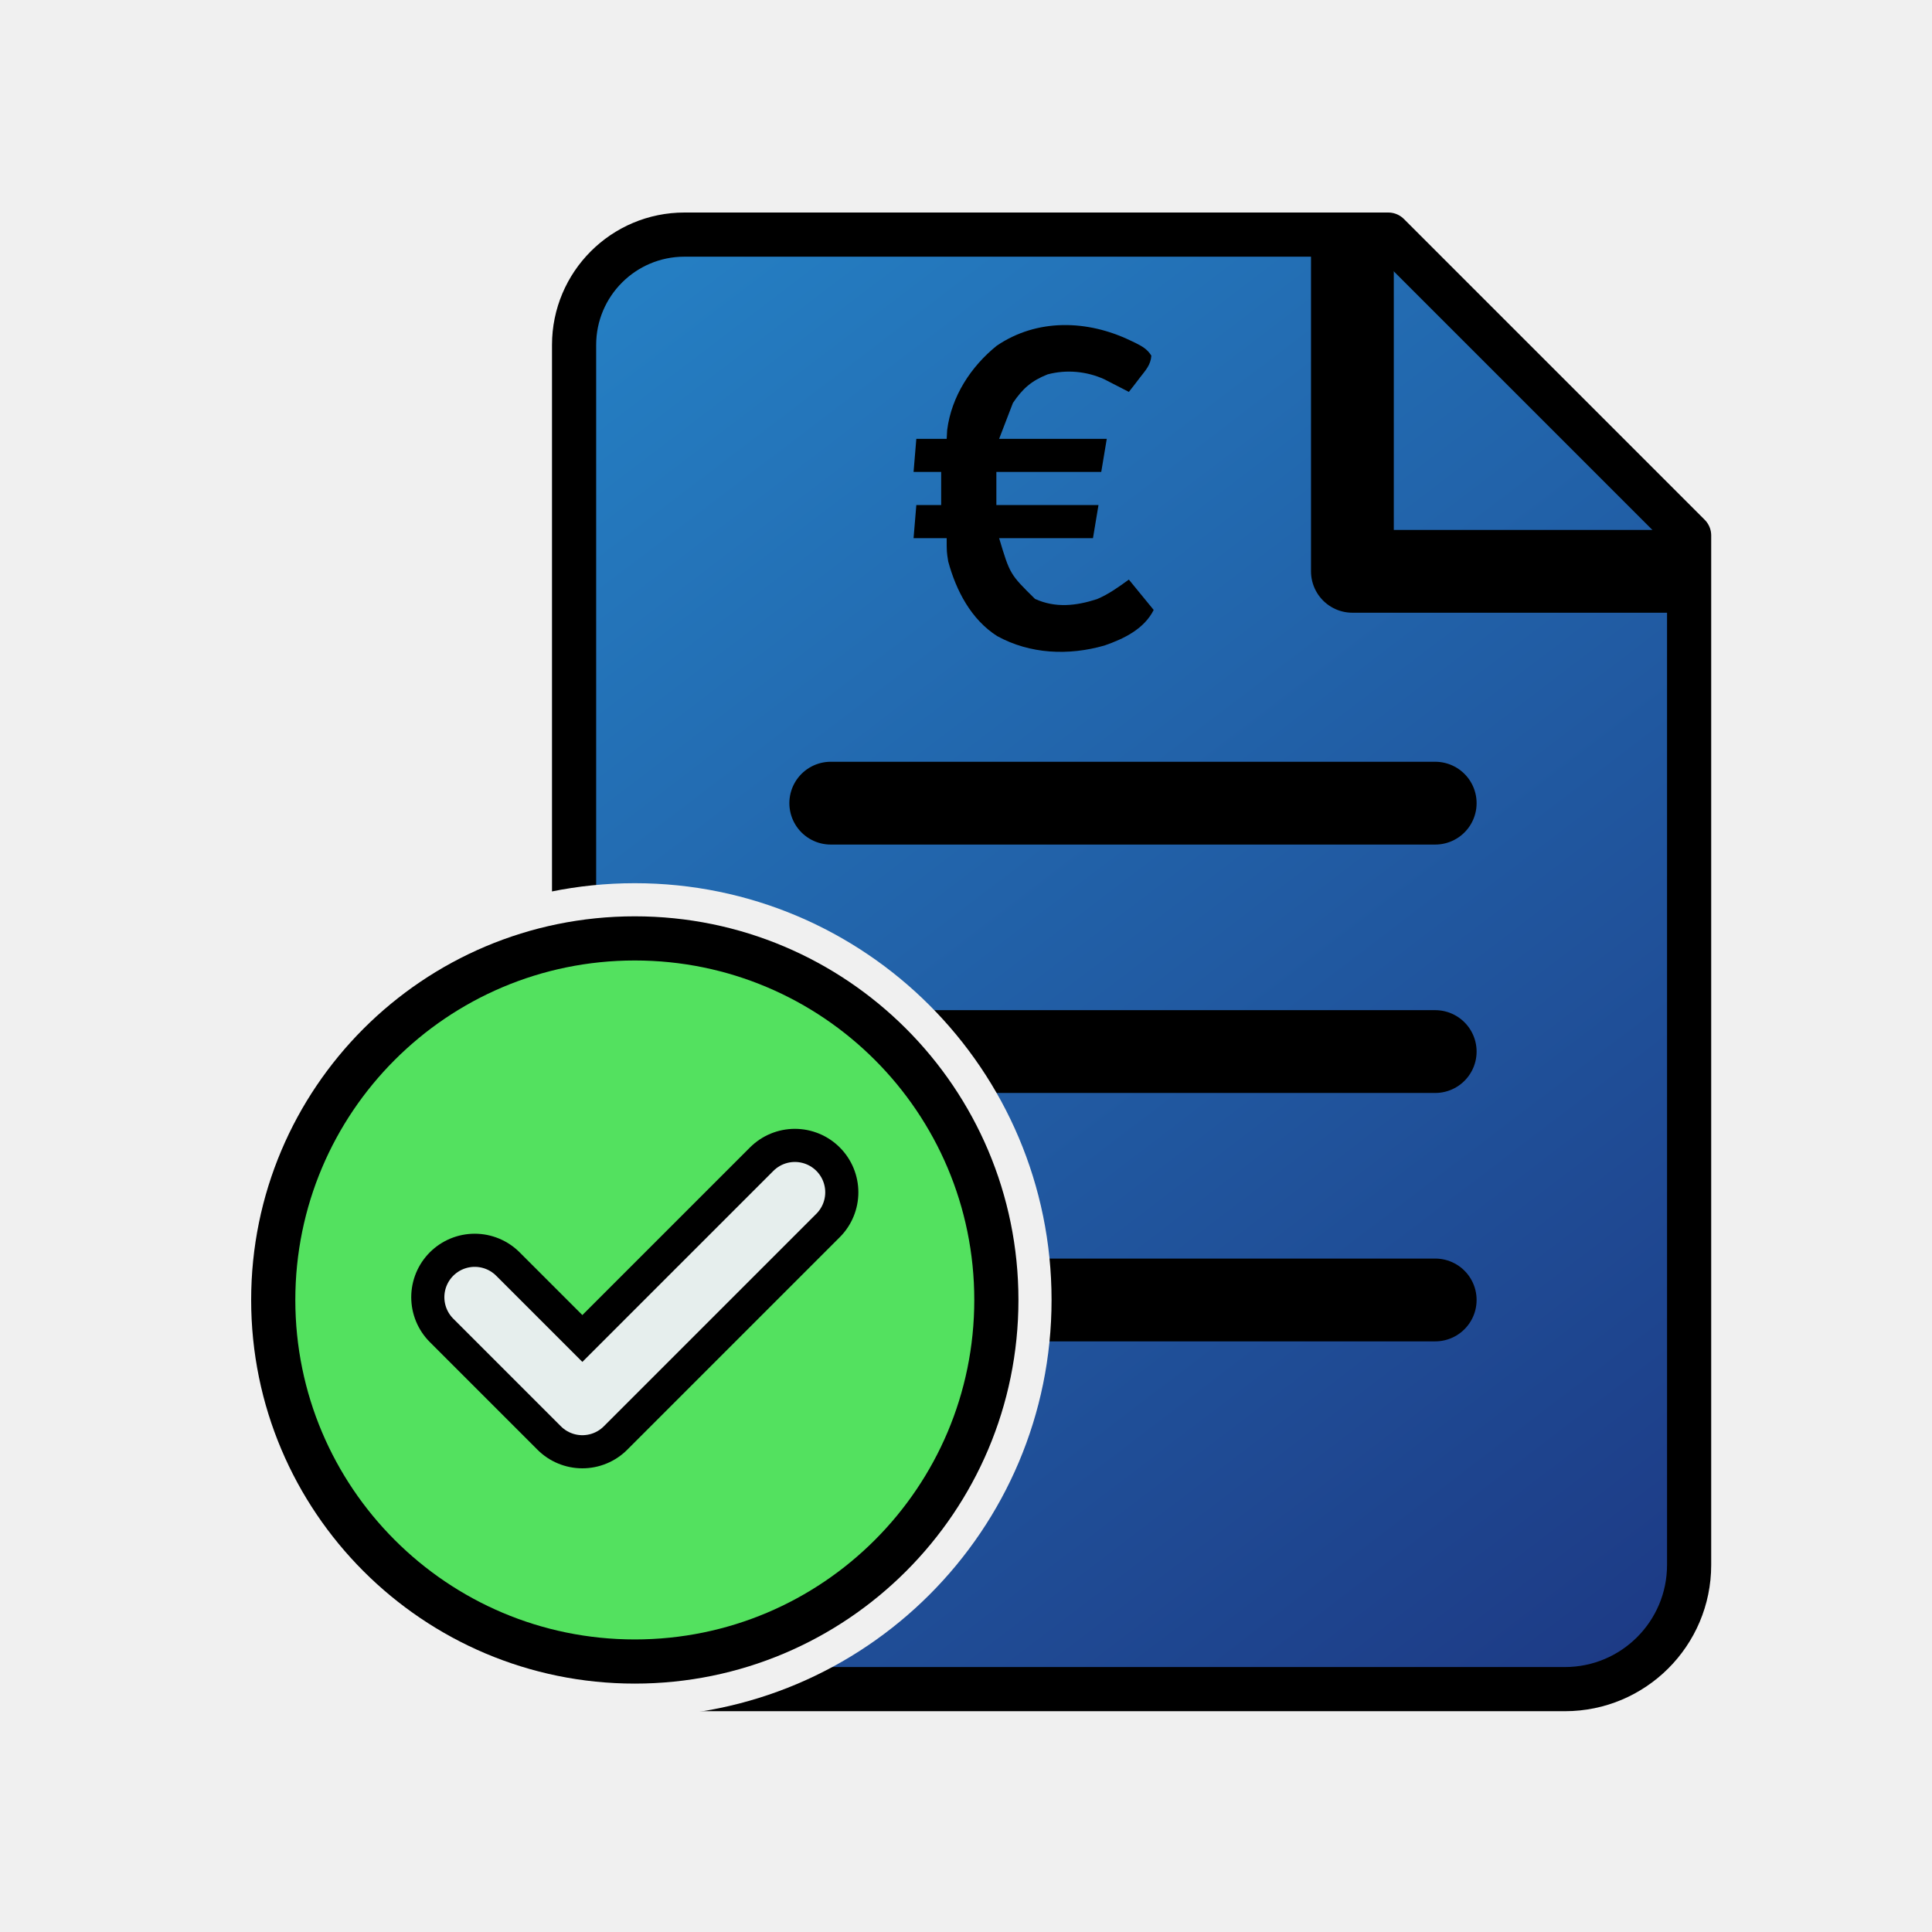
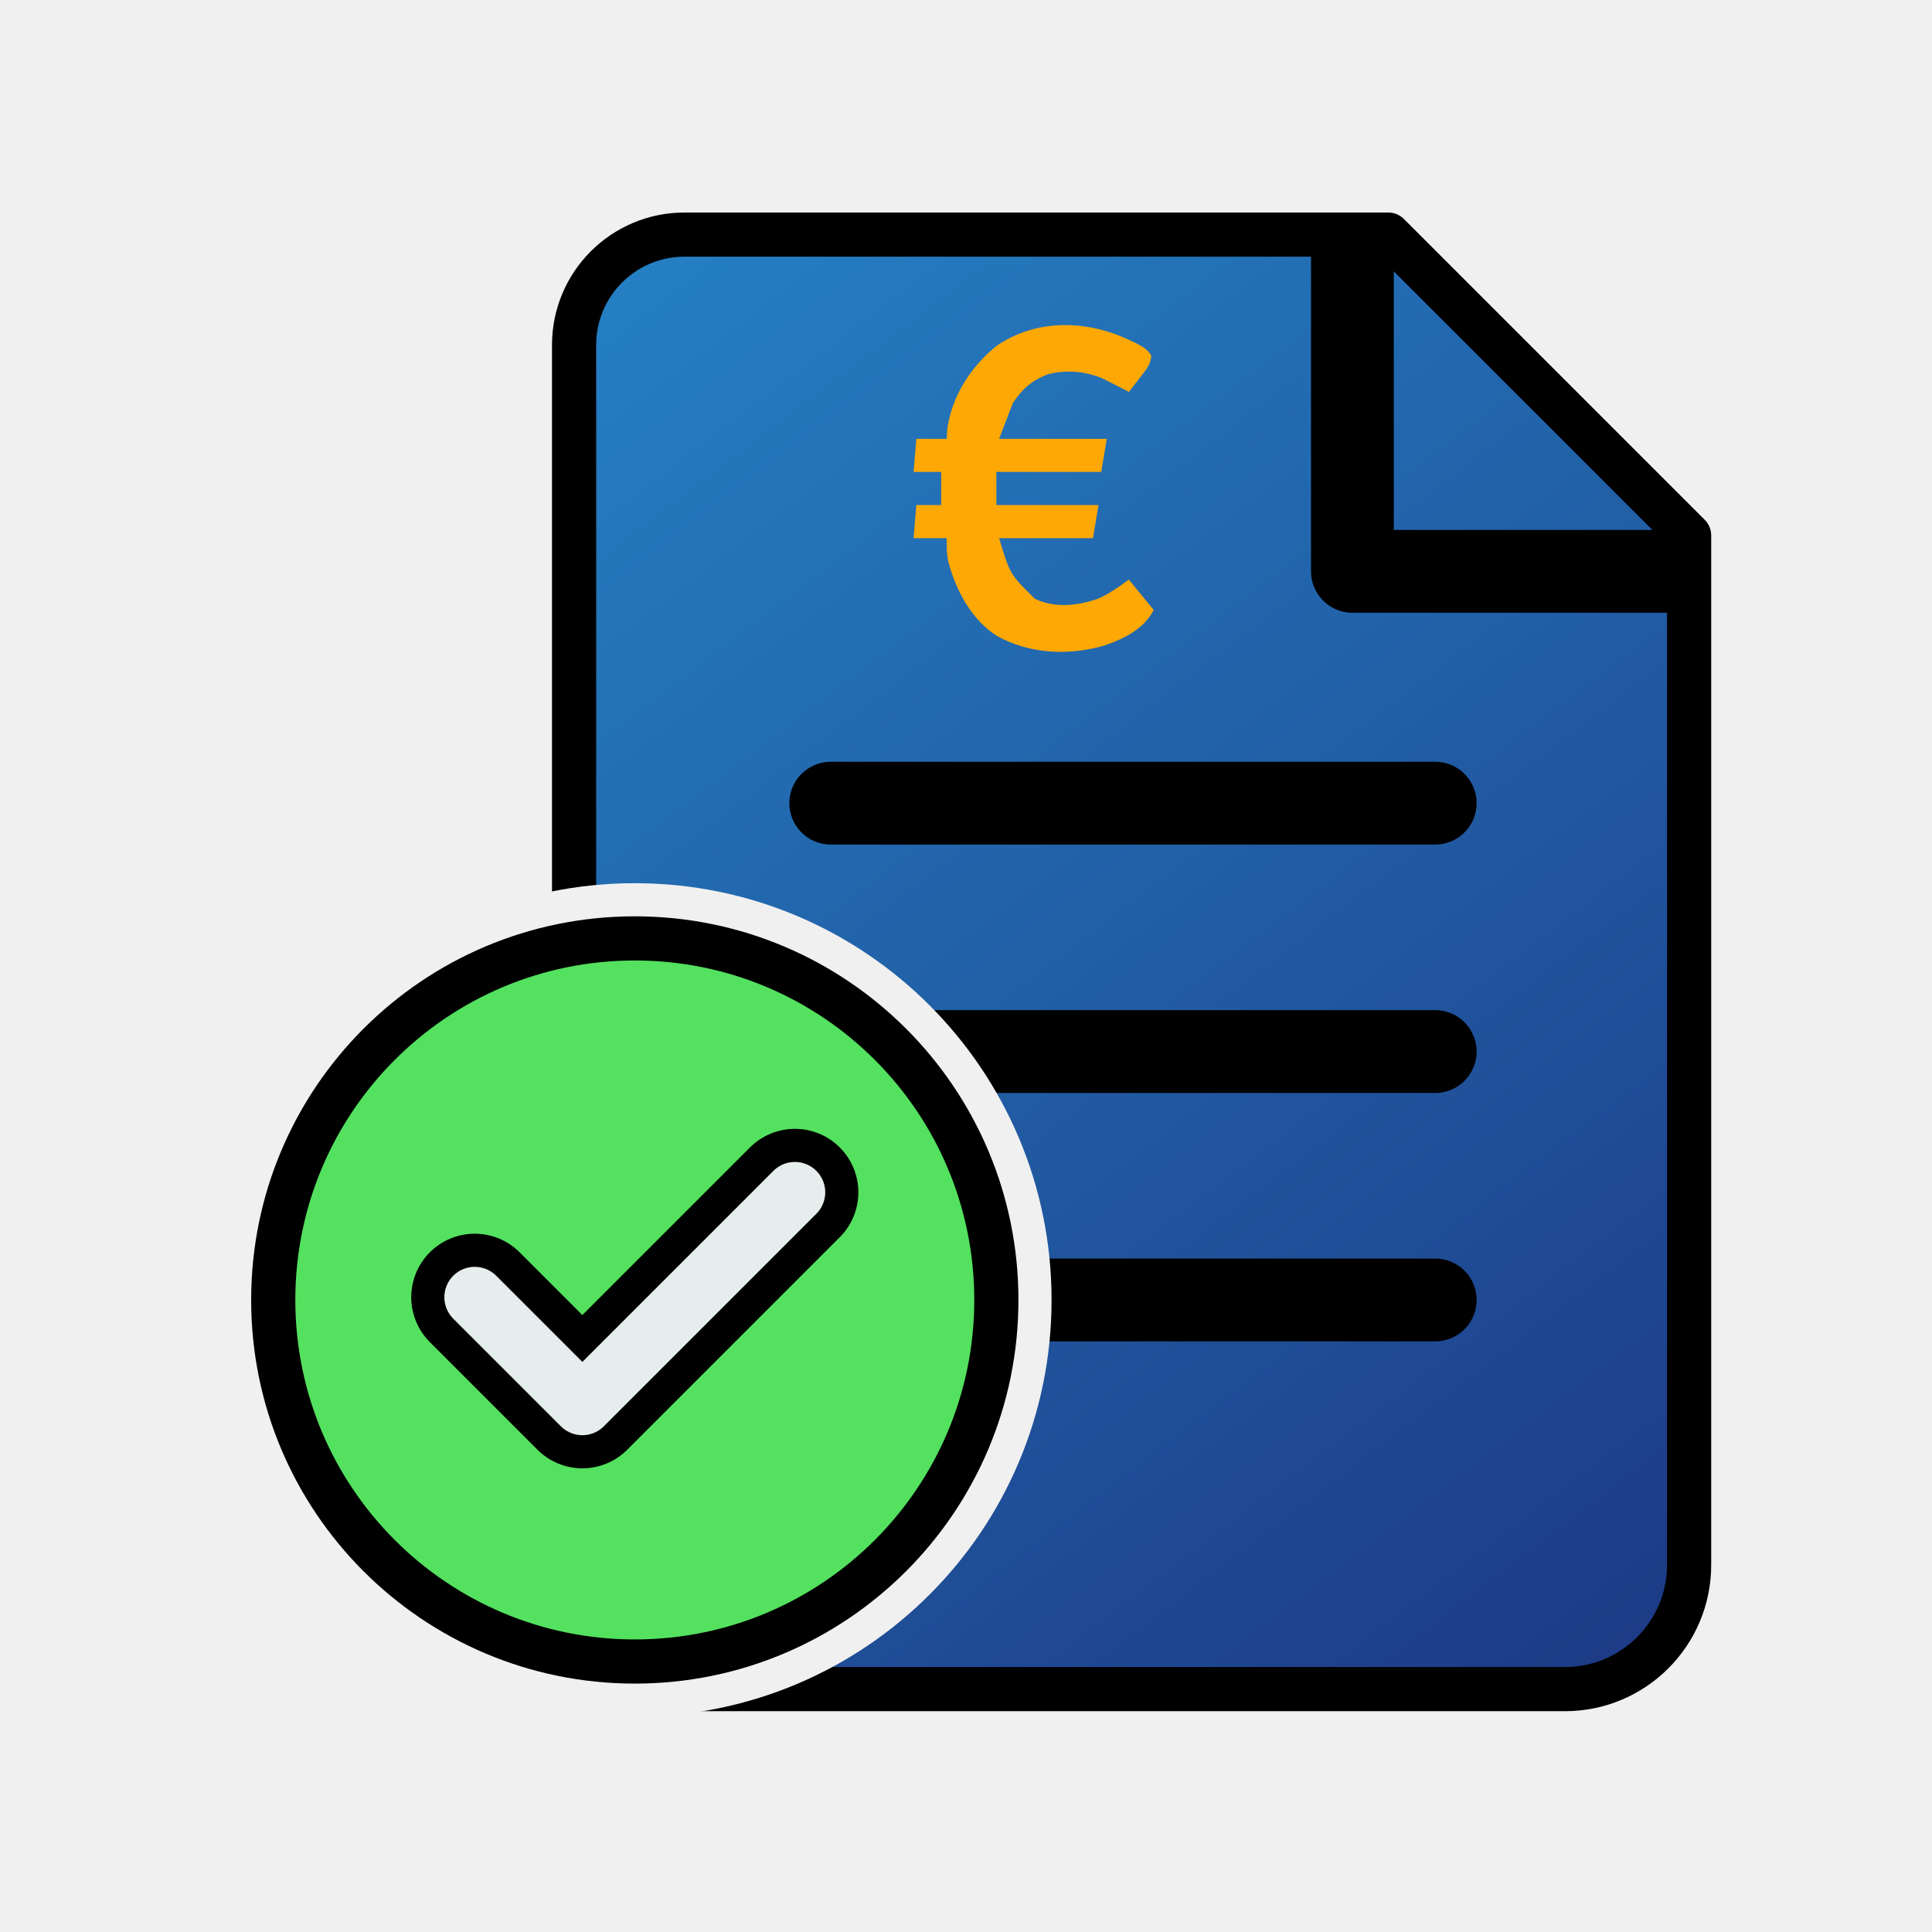
<svg xmlns="http://www.w3.org/2000/svg" width="512" height="512" viewBox="0 0 700 700">
  <defs>
    <linearGradient id="paper" gradientUnits="userSpaceOnUse" x1="215" y1="95" x2="600" y2="600">
      <stop offset="0" stop-color="#2580c4" />
      <stop offset="1" stop-color="#1d3a85" />
    </linearGradient>
    <mask id="cut" maskUnits="userSpaceOnUse" x="0" y="0" width="700" height="700">
      <rect width="700" height="700" fill="#fff" />
      <circle cx="230" cy="471" r="151" fill="#000" />
    </mask>
  </defs>
  <g mask="url(#cut)">
    <path d="M248 85 H503 L612 194 V567 A45 45 0 0 1 567 612 H253 A45 45 0 0 1 208 567 V125 A40 40 0 0 1 248 85 Z" fill="url(#paper)" stroke="#000" stroke-width="16" stroke-linejoin="round" />
    <path d="M490 85 V207 H612" fill="none" stroke="#000" stroke-width="30" stroke-linejoin="round" />
-     <path d="M0 0 C0.62 0.29 1.24 0.58 1.88 0.89 C4.32 2.13 6.13 3.13 7.59 5.49 C7.35 8.87 5.54 10.74 3.5 13.38 C2.75 14.36 2 15.34 1.22 16.36 C0.63 17.11 0.04 17.85 -0.56 18.62 C-1.37 18.2 -2.18 17.78 -3.01 17.35 C-4.08 16.8 -5.15 16.25 -6.25 15.69 C-7.31 15.14 -8.36 14.6 -9.45 14.04 C-15.87 11.13 -23.16 10.45 -30 12.27 C-35.85 14.59 -39.04 17.42 -42.56 22.62 C-44.21 26.91 -45.86 31.2 -47.56 35.62 C-34.69 35.62 -21.82 35.62 -8.56 35.62 C-9.22 39.59 -9.88 43.55 -10.56 47.62 C-23.1 47.62 -35.64 47.62 -48.56 47.62 C-48.56 51.59 -48.56 55.55 -48.56 59.62 C-36.35 59.62 -24.14 59.62 -11.56 59.62 C-12.22 63.58 -12.88 67.55 -13.56 71.62 C-24.78 71.62 -36 71.62 -47.56 71.62 C-43.64 84.68 -43.64 84.68 -34.56 93.62 C-27.13 97 -19.65 96.15 -12.07 93.69 C-7.82 91.88 -4.29 89.33 -0.56 86.62 C2.41 90.25 5.38 93.88 8.44 97.62 C5.02 104.46 -2.27 108.05 -9.38 110.5 C-22.34 114.23 -36.32 113.66 -48.29 107.08 C-57.67 101.09 -63.14 90.66 -66 80.06 C-66.56 76.62 -66.56 76.62 -66.56 71.62 C-70.52 71.62 -74.48 71.62 -78.56 71.62 C-78.23 67.67 -77.9 63.7 -77.56 59.62 C-74.59 59.62 -71.62 59.62 -68.56 59.62 C-68.56 55.66 -68.56 51.7 -68.56 47.62 C-71.86 47.62 -75.16 47.62 -78.56 47.62 C-78.23 43.66 -77.9 39.7 -77.56 35.62 C-73.93 35.62 -70.3 35.62 -66.56 35.62 C-66.5 34.55 -66.44 33.48 -66.38 32.38 C-64.81 20.25 -57.85 9.5 -48.44 1.9 C-33.76 -8.08 -15.53 -7.46 0 0 Z " fill="#000" transform="translate(409.5625,123.375)" />
+     <path d="M0 0 C0.62 0.29 1.24 0.58 1.88 0.89 C4.32 2.13 6.13 3.13 7.59 5.49 C7.35 8.87 5.54 10.74 3.5 13.38 C2.75 14.36 2 15.34 1.22 16.36 C0.63 17.11 0.04 17.85 -0.56 18.62 C-1.37 18.2 -2.18 17.78 -3.01 17.35 C-4.08 16.8 -5.15 16.25 -6.25 15.69 C-7.31 15.14 -8.36 14.6 -9.45 14.04 C-15.87 11.13 -23.16 10.45 -30 12.27 C-35.85 14.59 -39.04 17.42 -42.56 22.62 C-44.21 26.91 -45.86 31.2 -47.56 35.62 C-34.69 35.62 -21.82 35.62 -8.56 35.62 C-9.22 39.59 -9.88 43.55 -10.56 47.62 C-23.1 47.62 -35.64 47.62 -48.56 47.62 C-48.56 51.59 -48.56 55.55 -48.56 59.62 C-36.35 59.62 -24.14 59.62 -11.56 59.62 C-12.22 63.58 -12.88 67.55 -13.56 71.62 C-24.78 71.62 -36 71.62 -47.56 71.62 C-43.64 84.68 -43.64 84.68 -34.56 93.62 C-27.13 97 -19.65 96.15 -12.07 93.69 C-7.82 91.88 -4.29 89.33 -0.56 86.62 C2.41 90.25 5.38 93.88 8.44 97.62 C5.02 104.46 -2.27 108.05 -9.38 110.5 C-22.34 114.23 -36.32 113.66 -48.29 107.08 C-57.67 101.09 -63.14 90.66 -66 80.06 C-66.56 76.62 -66.56 76.62 -66.56 71.62 C-70.52 71.62 -74.48 71.62 -78.56 71.62 C-78.23 67.67 -77.9 63.7 -77.56 59.62 C-74.59 59.62 -71.62 59.62 -68.56 59.62 C-68.56 55.66 -68.56 51.7 -68.56 47.62 C-71.86 47.62 -75.16 47.62 -78.56 47.62 C-78.23 43.66 -77.9 39.7 -77.56 35.62 C-73.93 35.62 -70.3 35.62 -66.56 35.62 C-66.5 34.55 -66.44 33.48 -66.38 32.38 C-64.81 20.25 -57.85 9.5 -48.44 1.9 C-33.76 -8.08 -15.53 -7.46 0 0 Z " fill="#fda805" transform="translate(409.5625,123.375)" />
    <g stroke="#000" stroke-width="30" stroke-linecap="round">
      <line x1="301" y1="291" x2="520" y2="291" />
      <line x1="301" y1="381" x2="520" y2="381" />
      <line x1="301" y1="471" x2="520" y2="471" />
    </g>
  </g>
  <circle cx="230" cy="471" r="139" fill="#000" />
  <circle cx="230" cy="471" r="123" fill="#53e15f" />
  <path d="M172 470 L211 509 L288 432" fill="none" stroke="#000" stroke-width="46" stroke-linecap="round" stroke-linejoin="round" />
  <path d="M172 470 L211 509 L288 432" fill="none" stroke="#e6eeed" stroke-width="22" stroke-linecap="round" stroke-linejoin="round" />
</svg>
